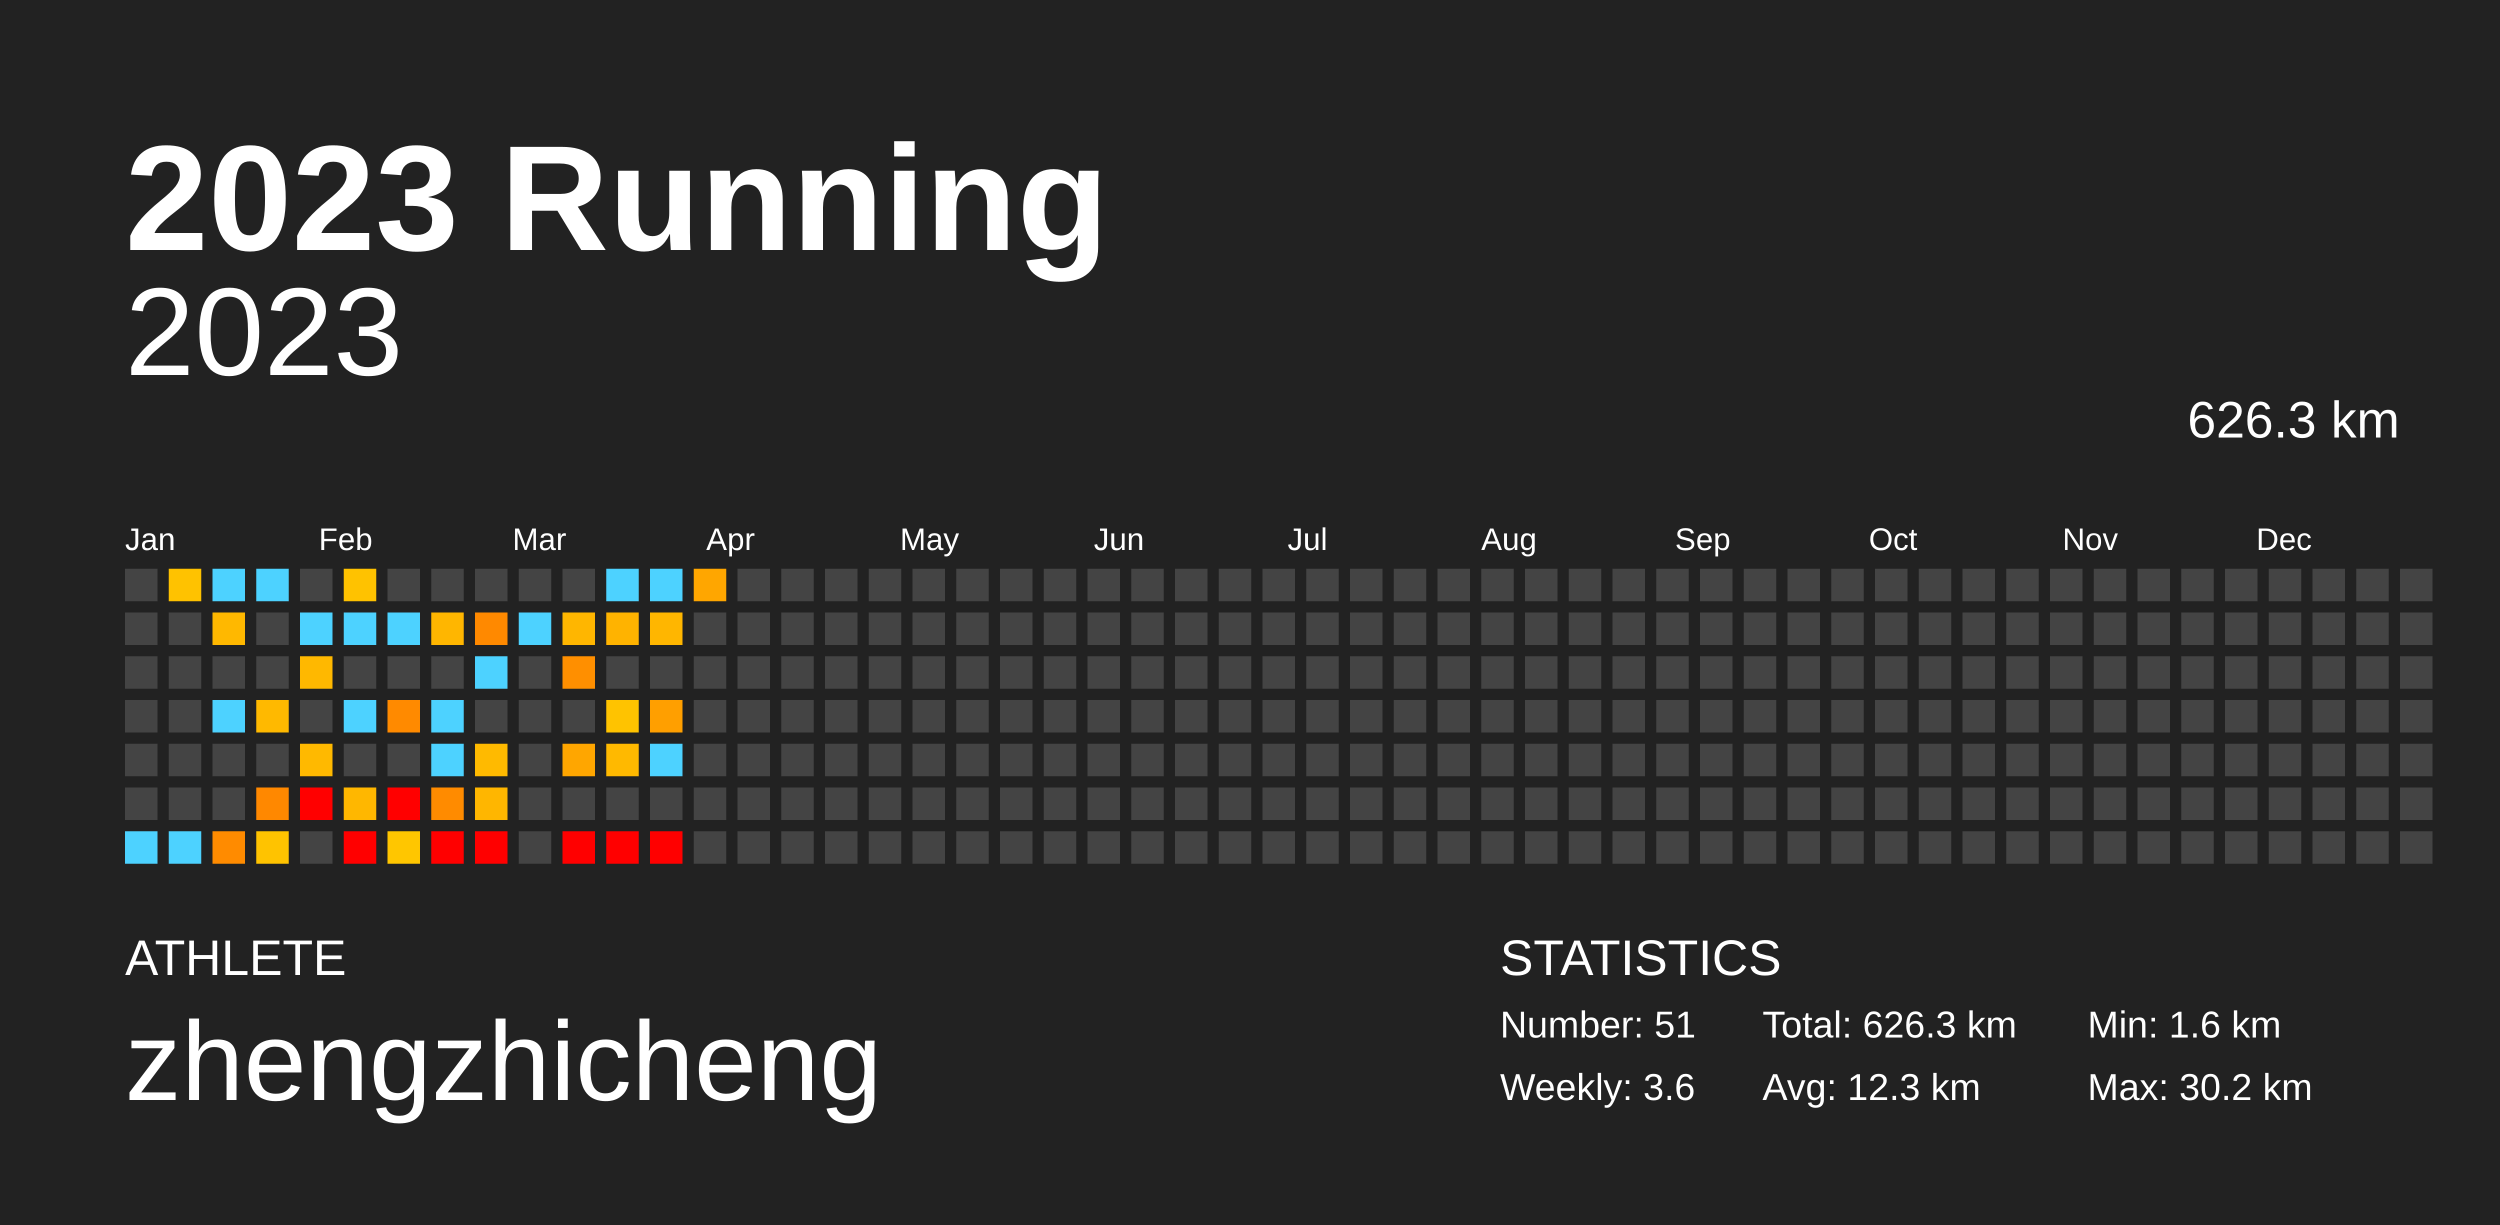
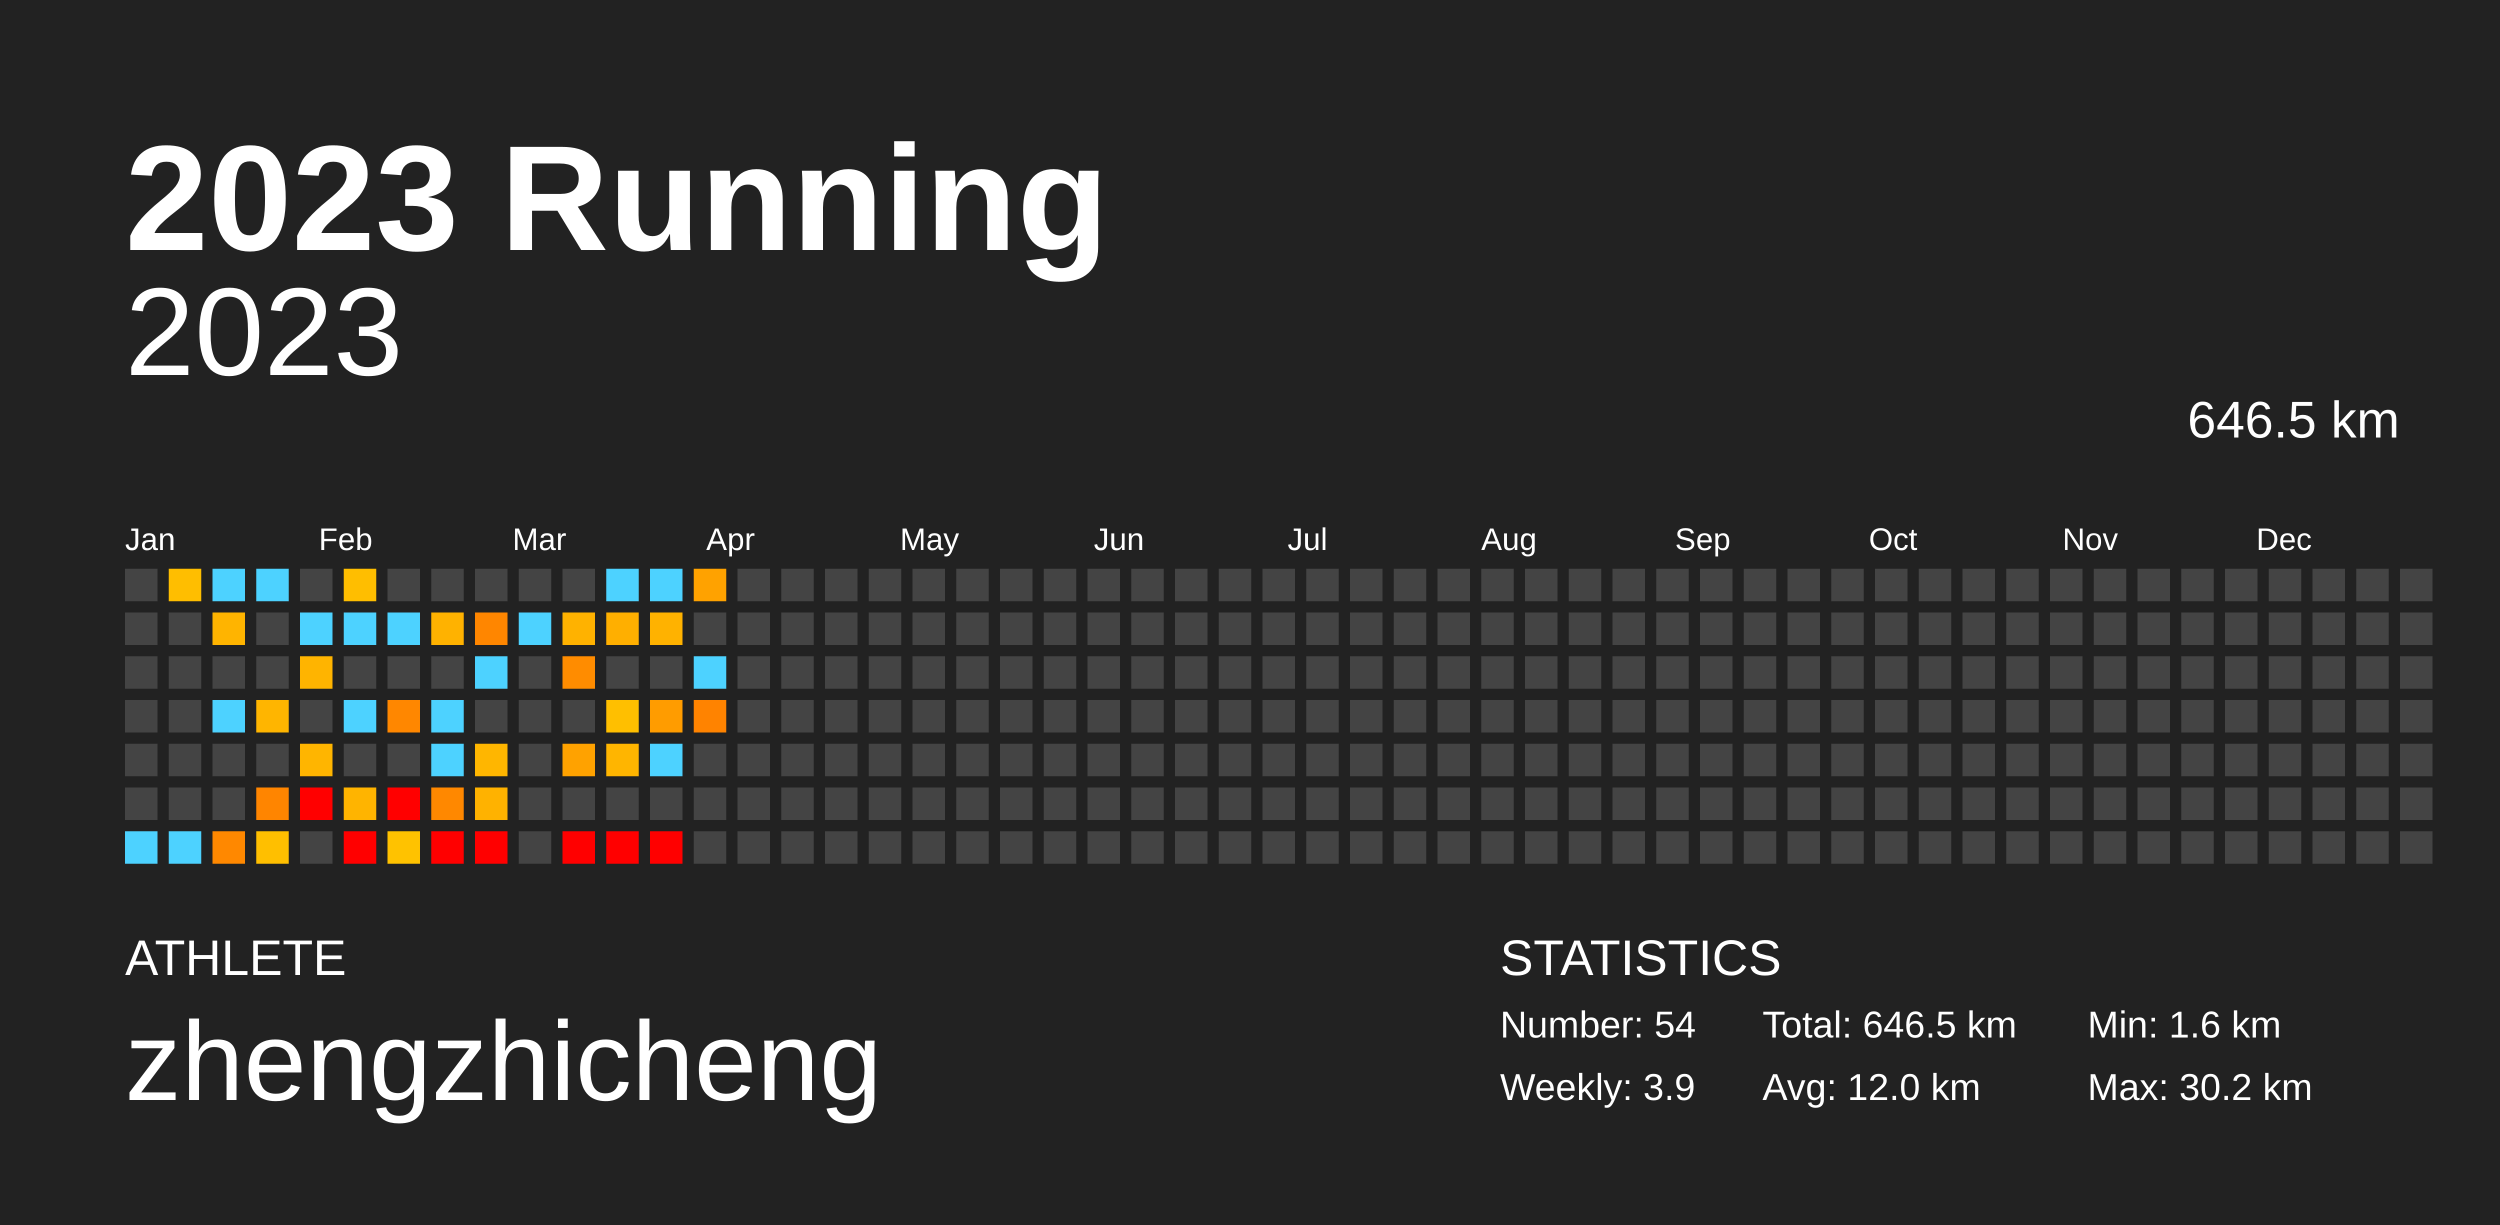
<svg xmlns="http://www.w3.org/2000/svg" baseProfile="full" height="98mm" version="1.1" viewBox="0,0,200,98" width="200mm">
  <defs />
  <rect fill="#222222" height="98" width="200" x="0" y="0" />
  <text fill="#FFFFFF" style="font-size:12px; font-family:Arial; font-weight:bold;" x="10" y="20">2023 Running</text>
  <text fill="#FFFFFF" style="font-size:4px; font-family:Arial" x="10" y="78">ATHLETE</text>
  <text fill="#FFFFFF" style="font-size:9px; font-family:Arial" x="10" y="88">zhengzhicheng</text>
  <text fill="#FFFFFF" style="font-size:4px; font-family:Arial" x="120" y="78">STATISTICS</text>
-   <text fill="#FFFFFF" style="font-size:3px; font-family:Arial" x="120" y="83">Number: 51</text>
-   <text fill="#FFFFFF" style="font-size:3px; font-family:Arial" x="120" y="88">Weekly: 3.6</text>
-   <text fill="#FFFFFF" style="font-size:3px; font-family:Arial" x="141" y="83">Total: 626.3 km</text>
-   <text fill="#FFFFFF" style="font-size:3px; font-family:Arial" x="141" y="88">Avg: 12.3 km</text>
+   <text fill="#FFFFFF" style="font-size:3px; font-family:Arial" x="120" y="83">Number: 54</text>
+   <text fill="#FFFFFF" style="font-size:3px; font-family:Arial" x="120" y="88">Weekly: 3.9</text>
+   <text fill="#FFFFFF" style="font-size:3px; font-family:Arial" x="141" y="83">Total: 646.5 km</text>
+   <text fill="#FFFFFF" style="font-size:3px; font-family:Arial" x="141" y="88">Avg: 12.0 km</text>
  <text fill="#FFFFFF" style="font-size:3px; font-family:Arial" x="167" y="83">Min: 1.6 km</text>
  <text fill="#FFFFFF" style="font-size:3px; font-family:Arial" x="167" y="88">Max: 30.2 km</text>
  <text alignment-baseline="hanging" fill="#FFFFFF" style="font-size:10.0px; font-family:Arial;" x="10" y="30">2023</text>
-   <text alignment-baseline="hanging" fill="#FFFFFF" style="font-size:4.125px; font-family:Arial;" x="175" y="35">626.3 km</text>
+   <text alignment-baseline="hanging" fill="#FFFFFF" style="font-size:4.125px; font-family:Arial;" x="175" y="35">646.5 km</text>
  <text fill="#FFFFFF" style="font-size:2.5px; font-family:Arial" x="10.0" y="44">Jan</text>
  <text fill="#FFFFFF" style="font-size:2.5px; font-family:Arial" x="25.5" y="44">Feb</text>
  <text fill="#FFFFFF" style="font-size:2.5px; font-family:Arial" x="41.0" y="44">Mar</text>
  <text fill="#FFFFFF" style="font-size:2.5px; font-family:Arial" x="56.5" y="44">Apr</text>
  <text fill="#FFFFFF" style="font-size:2.5px; font-family:Arial" x="72.0" y="44">May</text>
  <text fill="#FFFFFF" style="font-size:2.5px; font-family:Arial" x="87.5" y="44">Jun</text>
  <text fill="#FFFFFF" style="font-size:2.5px; font-family:Arial" x="103.0" y="44">Jul</text>
  <text fill="#FFFFFF" style="font-size:2.5px; font-family:Arial" x="118.5" y="44">Aug</text>
  <text fill="#FFFFFF" style="font-size:2.5px; font-family:Arial" x="134.0" y="44">Sep</text>
  <text fill="#FFFFFF" style="font-size:2.5px; font-family:Arial" x="149.5" y="44">Oct</text>
  <text fill="#FFFFFF" style="font-size:2.5px; font-family:Arial" x="165.0" y="44">Nov</text>
  <text fill="#FFFFFF" style="font-size:2.5px; font-family:Arial" x="180.5" y="44">Dec</text>
  <rect fill="#444444" height="2.6" width="2.6" x="10.0" y="45.5" />
  <rect fill="#444444" height="2.6" width="2.6" x="10.0" y="49.0" />
  <rect fill="#444444" height="2.6" width="2.6" x="10.0" y="52.5" />
  <rect fill="#444444" height="2.6" width="2.6" x="10.0" y="56.0" />
  <rect fill="#444444" height="2.6" width="2.6" x="10.0" y="59.5" />
  <rect fill="#444444" height="2.6" width="2.6" x="10.0" y="63.0" />
  <rect fill="#4dd2ff" height="2.6" width="2.6" x="10.0" y="66.5" />
-   <rect fill="#ffc200" height="2.6" width="2.6" x="13.5" y="45.5" />
+   <rect fill="#ffbe00" height="2.6" width="2.6" x="13.5" y="45.5" />
  <rect fill="#444444" height="2.6" width="2.6" x="13.5" y="49.0" />
  <rect fill="#444444" height="2.6" width="2.6" x="13.5" y="52.5" />
  <rect fill="#444444" height="2.6" width="2.6" x="13.5" y="56.0" />
  <rect fill="#444444" height="2.6" width="2.6" x="13.5" y="59.5" />
  <rect fill="#444444" height="2.6" width="2.6" x="13.5" y="63.0" />
  <rect fill="#4dd2ff" height="2.6" width="2.6" x="13.5" y="66.5" />
  <rect fill="#4dd2ff" height="2.6" width="2.6" x="17.0" y="45.5" />
-   <rect fill="#ffb800" height="2.6" width="2.6" x="17.0" y="49.0" />
+   <rect fill="#ffb400" height="2.6" width="2.6" x="17.0" y="49.0" />
  <rect fill="#444444" height="2.6" width="2.6" x="17.0" y="52.5" />
  <rect fill="#4dd2ff" height="2.6" width="2.6" x="17.0" y="56.0" />
  <rect fill="#444444" height="2.6" width="2.6" x="17.0" y="59.5" />
  <rect fill="#444444" height="2.6" width="2.6" x="17.0" y="63.0" />
-   <rect fill="#ff8b00" height="2.6" width="2.6" x="17.0" y="66.5" />
+   <rect fill="#ff8800" height="2.6" width="2.6" x="17.0" y="66.5" />
  <rect fill="#4dd2ff" height="2.6" width="2.6" x="20.5" y="45.5" />
  <rect fill="#444444" height="2.6" width="2.6" x="20.5" y="49.0" />
  <rect fill="#444444" height="2.6" width="2.6" x="20.5" y="52.5" />
-   <rect fill="#ffb900" height="2.6" width="2.6" x="20.5" y="56.0" />
+   <rect fill="#ffb500" height="2.6" width="2.6" x="20.5" y="56.0" />
  <rect fill="#444444" height="2.6" width="2.6" x="20.5" y="59.5" />
-   <rect fill="#ff8800" height="2.6" width="2.6" x="20.5" y="63.0" />
-   <rect fill="#ffc300" height="2.6" width="2.6" x="20.5" y="66.5" />
+   <rect fill="#ff8500" height="2.6" width="2.6" x="20.5" y="63.0" />
+   <rect fill="#ffbf00" height="2.6" width="2.6" x="20.5" y="66.5" />
  <rect fill="#444444" height="2.6" width="2.6" x="24.0" y="45.5" />
  <rect fill="#4dd2ff" height="2.6" width="2.6" x="24.0" y="49.0" />
-   <rect fill="#ffb800" height="2.6" width="2.6" x="24.0" y="52.5" />
+   <rect fill="#ffb400" height="2.6" width="2.6" x="24.0" y="52.5" />
  <rect fill="#444444" height="2.6" width="2.6" x="24.0" y="56.0" />
-   <rect fill="#ffb900" height="2.6" width="2.6" x="24.0" y="59.5" />
+   <rect fill="#ffb500" height="2.6" width="2.6" x="24.0" y="59.5" />
  <rect fill="red" height="2.6" width="2.6" x="24.0" y="63.0" />
  <rect fill="#444444" height="2.6" width="2.6" x="24.0" y="66.5" />
-   <rect fill="#ffc200" height="2.6" width="2.6" x="27.5" y="45.5" />
+   <rect fill="#ffbe00" height="2.6" width="2.6" x="27.5" y="45.5" />
  <rect fill="#4dd2ff" height="2.6" width="2.6" x="27.5" y="49.0" />
  <rect fill="#444444" height="2.6" width="2.6" x="27.5" y="52.5" />
  <rect fill="#4dd2ff" height="2.6" width="2.6" x="27.5" y="56.0" />
  <rect fill="#444444" height="2.6" width="2.6" x="27.5" y="59.5" />
-   <rect fill="#ffb700" height="2.6" width="2.6" x="27.5" y="63.0" />
+   <rect fill="#ffb400" height="2.6" width="2.6" x="27.5" y="63.0" />
  <rect fill="red" height="2.6" width="2.6" x="27.5" y="66.5" />
  <rect fill="#444444" height="2.6" width="2.6" x="31.0" y="45.5" />
  <rect fill="#4dd2ff" height="2.6" width="2.6" x="31.0" y="49.0" />
  <rect fill="#444444" height="2.6" width="2.6" x="31.0" y="52.5" />
-   <rect fill="#ff8a00" height="2.6" width="2.6" x="31.0" y="56.0" />
+   <rect fill="#ff8700" height="2.6" width="2.6" x="31.0" y="56.0" />
  <rect fill="#444444" height="2.6" width="2.6" x="31.0" y="59.5" />
  <rect fill="red" height="2.6" width="2.6" x="31.0" y="63.0" />
-   <rect fill="#ffc600" height="2.6" width="2.6" x="31.0" y="66.5" />
+   <rect fill="#ffc200" height="2.6" width="2.6" x="31.0" y="66.5" />
  <rect fill="#444444" height="2.6" width="2.6" x="34.5" y="45.5" />
-   <rect fill="#ffb600" height="2.6" width="2.6" x="34.5" y="49.0" />
+   <rect fill="#ffb200" height="2.6" width="2.6" x="34.5" y="49.0" />
  <rect fill="#444444" height="2.6" width="2.6" x="34.5" y="52.5" />
  <rect fill="#4dd2ff" height="2.6" width="2.6" x="34.5" y="56.0" />
  <rect fill="#4dd2ff" height="2.6" width="2.6" x="34.5" y="59.5" />
-   <rect fill="#ff8b00" height="2.6" width="2.6" x="34.5" y="63.0" />
+   <rect fill="#ff8800" height="2.6" width="2.6" x="34.5" y="63.0" />
  <rect fill="red" height="2.6" width="2.6" x="34.5" y="66.5" />
  <rect fill="#444444" height="2.6" width="2.6" x="38.0" y="45.5" />
-   <rect fill="#ff8900" height="2.6" width="2.6" x="38.0" y="49.0" />
+   <rect fill="#ff8600" height="2.6" width="2.6" x="38.0" y="49.0" />
  <rect fill="#4dd2ff" height="2.6" width="2.6" x="38.0" y="52.5" />
  <rect fill="#444444" height="2.6" width="2.6" x="38.0" y="56.0" />
-   <rect fill="#ffba00" height="2.6" width="2.6" x="38.0" y="59.5" />
-   <rect fill="#ffb600" height="2.6" width="2.6" x="38.0" y="63.0" />
+   <rect fill="#ffb600" height="2.6" width="2.6" x="38.0" y="59.5" />
+   <rect fill="#ffb200" height="2.6" width="2.6" x="38.0" y="63.0" />
  <rect fill="red" height="2.6" width="2.6" x="38.0" y="66.5" />
  <rect fill="#444444" height="2.6" width="2.6" x="41.5" y="45.5" />
  <rect fill="#4dd2ff" height="2.6" width="2.6" x="41.5" y="49.0" />
  <rect fill="#444444" height="2.6" width="2.6" x="41.5" y="52.5" />
  <rect fill="#444444" height="2.6" width="2.6" x="41.5" y="56.0" />
  <rect fill="#444444" height="2.6" width="2.6" x="41.5" y="59.5" />
  <rect fill="#444444" height="2.6" width="2.6" x="41.5" y="63.0" />
  <rect fill="#444444" height="2.6" width="2.6" x="41.5" y="66.5" />
  <rect fill="#444444" height="2.6" width="2.6" x="45.0" y="45.5" />
-   <rect fill="#ffb600" height="2.6" width="2.6" x="45.0" y="49.0" />
-   <rect fill="#ff8f00" height="2.6" width="2.6" x="45.0" y="52.5" />
+   <rect fill="#ffb200" height="2.6" width="2.6" x="45.0" y="49.0" />
+   <rect fill="#ff8c00" height="2.6" width="2.6" x="45.0" y="52.5" />
  <rect fill="#444444" height="2.6" width="2.6" x="45.0" y="56.0" />
-   <rect fill="#ffa600" height="2.6" width="2.6" x="45.0" y="59.5" />
+   <rect fill="#ffa200" height="2.6" width="2.6" x="45.0" y="59.5" />
  <rect fill="#444444" height="2.6" width="2.6" x="45.0" y="63.0" />
  <rect fill="red" height="2.6" width="2.6" x="45.0" y="66.5" />
  <rect fill="#4dd2ff" height="2.6" width="2.6" x="48.5" y="45.5" />
-   <rect fill="#ffb300" height="2.6" width="2.6" x="48.5" y="49.0" />
+   <rect fill="#ffaf00" height="2.6" width="2.6" x="48.5" y="49.0" />
  <rect fill="#444444" height="2.6" width="2.6" x="48.5" y="52.5" />
-   <rect fill="#ffc300" height="2.6" width="2.6" x="48.5" y="56.0" />
-   <rect fill="#ffb900" height="2.6" width="2.6" x="48.5" y="59.5" />
+   <rect fill="#ffbf00" height="2.6" width="2.6" x="48.5" y="56.0" />
+   <rect fill="#ffb500" height="2.6" width="2.6" x="48.5" y="59.5" />
  <rect fill="#444444" height="2.6" width="2.6" x="48.5" y="63.0" />
  <rect fill="red" height="2.6" width="2.6" x="48.5" y="66.5" />
  <rect fill="#4dd2ff" height="2.6" width="2.6" x="52.0" y="45.5" />
-   <rect fill="#ffb600" height="2.6" width="2.6" x="52.0" y="49.0" />
+   <rect fill="#ffb200" height="2.6" width="2.6" x="52.0" y="49.0" />
  <rect fill="#444444" height="2.6" width="2.6" x="52.0" y="52.5" />
-   <rect fill="#ff9f00" height="2.6" width="2.6" x="52.0" y="56.0" />
+   <rect fill="#ff9c00" height="2.6" width="2.6" x="52.0" y="56.0" />
  <rect fill="#4dd2ff" height="2.6" width="2.6" x="52.0" y="59.5" />
  <rect fill="#444444" height="2.6" width="2.6" x="52.0" y="63.0" />
  <rect fill="red" height="2.6" width="2.6" x="52.0" y="66.5" />
-   <rect fill="#ffa600" height="2.6" width="2.6" x="55.5" y="45.5" />
+   <rect fill="#ffa200" height="2.6" width="2.6" x="55.5" y="45.5" />
  <rect fill="#444444" height="2.6" width="2.6" x="55.5" y="49.0" />
-   <rect fill="#444444" height="2.6" width="2.6" x="55.5" y="52.5" />
-   <rect fill="#444444" height="2.6" width="2.6" x="55.5" y="56.0" />
+   <rect fill="#4dd2ff" height="2.6" width="2.6" x="55.5" y="52.5" />
+   <rect fill="#ff8300" height="2.6" width="2.6" x="55.5" y="56.0" />
  <rect fill="#444444" height="2.6" width="2.6" x="55.5" y="59.5" />
  <rect fill="#444444" height="2.6" width="2.6" x="55.5" y="63.0" />
  <rect fill="#444444" height="2.6" width="2.6" x="55.5" y="66.5" />
  <rect fill="#444444" height="2.6" width="2.6" x="59.0" y="45.5" />
  <rect fill="#444444" height="2.6" width="2.6" x="59.0" y="49.0" />
  <rect fill="#444444" height="2.6" width="2.6" x="59.0" y="52.5" />
  <rect fill="#444444" height="2.6" width="2.6" x="59.0" y="56.0" />
  <rect fill="#444444" height="2.6" width="2.6" x="59.0" y="59.5" />
  <rect fill="#444444" height="2.6" width="2.6" x="59.0" y="63.0" />
  <rect fill="#444444" height="2.6" width="2.6" x="59.0" y="66.5" />
  <rect fill="#444444" height="2.6" width="2.6" x="62.5" y="45.5" />
  <rect fill="#444444" height="2.6" width="2.6" x="62.5" y="49.0" />
  <rect fill="#444444" height="2.6" width="2.6" x="62.5" y="52.5" />
  <rect fill="#444444" height="2.6" width="2.6" x="62.5" y="56.0" />
  <rect fill="#444444" height="2.6" width="2.6" x="62.5" y="59.5" />
  <rect fill="#444444" height="2.6" width="2.6" x="62.5" y="63.0" />
  <rect fill="#444444" height="2.6" width="2.6" x="62.5" y="66.5" />
  <rect fill="#444444" height="2.6" width="2.6" x="66.0" y="45.5" />
  <rect fill="#444444" height="2.6" width="2.6" x="66.0" y="49.0" />
  <rect fill="#444444" height="2.6" width="2.6" x="66.0" y="52.5" />
  <rect fill="#444444" height="2.6" width="2.6" x="66.0" y="56.0" />
  <rect fill="#444444" height="2.6" width="2.6" x="66.0" y="59.5" />
  <rect fill="#444444" height="2.6" width="2.6" x="66.0" y="63.0" />
  <rect fill="#444444" height="2.6" width="2.6" x="66.0" y="66.5" />
  <rect fill="#444444" height="2.6" width="2.6" x="69.5" y="45.5" />
  <rect fill="#444444" height="2.6" width="2.6" x="69.5" y="49.0" />
  <rect fill="#444444" height="2.6" width="2.6" x="69.5" y="52.5" />
  <rect fill="#444444" height="2.6" width="2.6" x="69.5" y="56.0" />
  <rect fill="#444444" height="2.6" width="2.6" x="69.5" y="59.5" />
  <rect fill="#444444" height="2.6" width="2.6" x="69.5" y="63.0" />
  <rect fill="#444444" height="2.6" width="2.6" x="69.5" y="66.5" />
  <rect fill="#444444" height="2.6" width="2.6" x="73.0" y="45.5" />
  <rect fill="#444444" height="2.6" width="2.6" x="73.0" y="49.0" />
  <rect fill="#444444" height="2.6" width="2.6" x="73.0" y="52.5" />
  <rect fill="#444444" height="2.6" width="2.6" x="73.0" y="56.0" />
  <rect fill="#444444" height="2.6" width="2.6" x="73.0" y="59.5" />
  <rect fill="#444444" height="2.6" width="2.6" x="73.0" y="63.0" />
  <rect fill="#444444" height="2.6" width="2.6" x="73.0" y="66.5" />
  <rect fill="#444444" height="2.6" width="2.6" x="76.5" y="45.5" />
  <rect fill="#444444" height="2.6" width="2.6" x="76.5" y="49.0" />
  <rect fill="#444444" height="2.6" width="2.6" x="76.5" y="52.5" />
  <rect fill="#444444" height="2.6" width="2.6" x="76.5" y="56.0" />
  <rect fill="#444444" height="2.6" width="2.6" x="76.5" y="59.5" />
  <rect fill="#444444" height="2.6" width="2.6" x="76.5" y="63.0" />
  <rect fill="#444444" height="2.6" width="2.6" x="76.5" y="66.5" />
  <rect fill="#444444" height="2.6" width="2.6" x="80.0" y="45.5" />
  <rect fill="#444444" height="2.6" width="2.6" x="80.0" y="49.0" />
  <rect fill="#444444" height="2.6" width="2.6" x="80.0" y="52.5" />
  <rect fill="#444444" height="2.6" width="2.6" x="80.0" y="56.0" />
  <rect fill="#444444" height="2.6" width="2.6" x="80.0" y="59.5" />
  <rect fill="#444444" height="2.6" width="2.6" x="80.0" y="63.0" />
  <rect fill="#444444" height="2.6" width="2.6" x="80.0" y="66.5" />
  <rect fill="#444444" height="2.6" width="2.6" x="83.5" y="45.5" />
  <rect fill="#444444" height="2.6" width="2.6" x="83.5" y="49.0" />
  <rect fill="#444444" height="2.6" width="2.6" x="83.5" y="52.5" />
  <rect fill="#444444" height="2.6" width="2.6" x="83.5" y="56.0" />
  <rect fill="#444444" height="2.6" width="2.6" x="83.5" y="59.5" />
  <rect fill="#444444" height="2.6" width="2.6" x="83.5" y="63.0" />
  <rect fill="#444444" height="2.6" width="2.6" x="83.5" y="66.5" />
  <rect fill="#444444" height="2.6" width="2.6" x="87.0" y="45.5" />
  <rect fill="#444444" height="2.6" width="2.6" x="87.0" y="49.0" />
  <rect fill="#444444" height="2.6" width="2.6" x="87.0" y="52.5" />
  <rect fill="#444444" height="2.6" width="2.6" x="87.0" y="56.0" />
  <rect fill="#444444" height="2.6" width="2.6" x="87.0" y="59.5" />
  <rect fill="#444444" height="2.6" width="2.6" x="87.0" y="63.0" />
  <rect fill="#444444" height="2.6" width="2.6" x="87.0" y="66.5" />
  <rect fill="#444444" height="2.6" width="2.6" x="90.5" y="45.5" />
  <rect fill="#444444" height="2.6" width="2.6" x="90.5" y="49.0" />
  <rect fill="#444444" height="2.6" width="2.6" x="90.5" y="52.5" />
  <rect fill="#444444" height="2.6" width="2.6" x="90.5" y="56.0" />
  <rect fill="#444444" height="2.6" width="2.6" x="90.5" y="59.5" />
  <rect fill="#444444" height="2.6" width="2.6" x="90.5" y="63.0" />
  <rect fill="#444444" height="2.6" width="2.6" x="90.5" y="66.5" />
  <rect fill="#444444" height="2.6" width="2.6" x="94.0" y="45.5" />
  <rect fill="#444444" height="2.6" width="2.6" x="94.0" y="49.0" />
  <rect fill="#444444" height="2.6" width="2.6" x="94.0" y="52.5" />
  <rect fill="#444444" height="2.6" width="2.6" x="94.0" y="56.0" />
  <rect fill="#444444" height="2.6" width="2.6" x="94.0" y="59.5" />
  <rect fill="#444444" height="2.6" width="2.6" x="94.0" y="63.0" />
  <rect fill="#444444" height="2.6" width="2.6" x="94.0" y="66.5" />
  <rect fill="#444444" height="2.6" width="2.6" x="97.5" y="45.5" />
  <rect fill="#444444" height="2.6" width="2.6" x="97.5" y="49.0" />
  <rect fill="#444444" height="2.6" width="2.6" x="97.5" y="52.5" />
  <rect fill="#444444" height="2.6" width="2.6" x="97.5" y="56.0" />
  <rect fill="#444444" height="2.6" width="2.6" x="97.5" y="59.5" />
  <rect fill="#444444" height="2.6" width="2.6" x="97.5" y="63.0" />
  <rect fill="#444444" height="2.6" width="2.6" x="97.5" y="66.5" />
  <rect fill="#444444" height="2.6" width="2.6" x="101.0" y="45.5" />
  <rect fill="#444444" height="2.6" width="2.6" x="101.0" y="49.0" />
  <rect fill="#444444" height="2.6" width="2.6" x="101.0" y="52.5" />
  <rect fill="#444444" height="2.6" width="2.6" x="101.0" y="56.0" />
  <rect fill="#444444" height="2.6" width="2.6" x="101.0" y="59.5" />
  <rect fill="#444444" height="2.6" width="2.6" x="101.0" y="63.0" />
  <rect fill="#444444" height="2.6" width="2.6" x="101.0" y="66.5" />
  <rect fill="#444444" height="2.6" width="2.6" x="104.5" y="45.5" />
  <rect fill="#444444" height="2.6" width="2.6" x="104.5" y="49.0" />
  <rect fill="#444444" height="2.6" width="2.6" x="104.5" y="52.5" />
  <rect fill="#444444" height="2.6" width="2.6" x="104.5" y="56.0" />
  <rect fill="#444444" height="2.6" width="2.6" x="104.5" y="59.5" />
  <rect fill="#444444" height="2.6" width="2.6" x="104.5" y="63.0" />
  <rect fill="#444444" height="2.6" width="2.6" x="104.5" y="66.5" />
  <rect fill="#444444" height="2.6" width="2.6" x="108.0" y="45.5" />
  <rect fill="#444444" height="2.6" width="2.6" x="108.0" y="49.0" />
  <rect fill="#444444" height="2.6" width="2.6" x="108.0" y="52.5" />
  <rect fill="#444444" height="2.6" width="2.6" x="108.0" y="56.0" />
  <rect fill="#444444" height="2.6" width="2.6" x="108.0" y="59.5" />
  <rect fill="#444444" height="2.6" width="2.6" x="108.0" y="63.0" />
  <rect fill="#444444" height="2.6" width="2.6" x="108.0" y="66.5" />
  <rect fill="#444444" height="2.6" width="2.6" x="111.5" y="45.5" />
  <rect fill="#444444" height="2.6" width="2.6" x="111.5" y="49.0" />
  <rect fill="#444444" height="2.6" width="2.6" x="111.5" y="52.5" />
  <rect fill="#444444" height="2.6" width="2.6" x="111.5" y="56.0" />
  <rect fill="#444444" height="2.6" width="2.6" x="111.5" y="59.5" />
  <rect fill="#444444" height="2.6" width="2.6" x="111.5" y="63.0" />
  <rect fill="#444444" height="2.6" width="2.6" x="111.5" y="66.5" />
  <rect fill="#444444" height="2.6" width="2.6" x="115.0" y="45.5" />
  <rect fill="#444444" height="2.6" width="2.6" x="115.0" y="49.0" />
  <rect fill="#444444" height="2.6" width="2.6" x="115.0" y="52.5" />
  <rect fill="#444444" height="2.6" width="2.6" x="115.0" y="56.0" />
  <rect fill="#444444" height="2.6" width="2.6" x="115.0" y="59.5" />
  <rect fill="#444444" height="2.6" width="2.6" x="115.0" y="63.0" />
  <rect fill="#444444" height="2.6" width="2.6" x="115.0" y="66.5" />
  <rect fill="#444444" height="2.6" width="2.6" x="118.5" y="45.5" />
  <rect fill="#444444" height="2.6" width="2.6" x="118.5" y="49.0" />
  <rect fill="#444444" height="2.6" width="2.6" x="118.5" y="52.5" />
  <rect fill="#444444" height="2.6" width="2.6" x="118.5" y="56.0" />
  <rect fill="#444444" height="2.6" width="2.6" x="118.5" y="59.5" />
  <rect fill="#444444" height="2.6" width="2.6" x="118.5" y="63.0" />
  <rect fill="#444444" height="2.6" width="2.6" x="118.5" y="66.5" />
  <rect fill="#444444" height="2.6" width="2.6" x="122.0" y="45.5" />
  <rect fill="#444444" height="2.6" width="2.6" x="122.0" y="49.0" />
  <rect fill="#444444" height="2.6" width="2.6" x="122.0" y="52.5" />
  <rect fill="#444444" height="2.6" width="2.6" x="122.0" y="56.0" />
  <rect fill="#444444" height="2.6" width="2.6" x="122.0" y="59.5" />
  <rect fill="#444444" height="2.6" width="2.6" x="122.0" y="63.0" />
  <rect fill="#444444" height="2.6" width="2.6" x="122.0" y="66.5" />
  <rect fill="#444444" height="2.6" width="2.6" x="125.5" y="45.5" />
  <rect fill="#444444" height="2.6" width="2.6" x="125.5" y="49.0" />
  <rect fill="#444444" height="2.6" width="2.6" x="125.5" y="52.5" />
  <rect fill="#444444" height="2.6" width="2.6" x="125.5" y="56.0" />
  <rect fill="#444444" height="2.6" width="2.6" x="125.5" y="59.5" />
  <rect fill="#444444" height="2.6" width="2.6" x="125.5" y="63.0" />
  <rect fill="#444444" height="2.6" width="2.6" x="125.5" y="66.5" />
  <rect fill="#444444" height="2.6" width="2.6" x="129.0" y="45.5" />
  <rect fill="#444444" height="2.6" width="2.6" x="129.0" y="49.0" />
  <rect fill="#444444" height="2.6" width="2.6" x="129.0" y="52.5" />
  <rect fill="#444444" height="2.6" width="2.6" x="129.0" y="56.0" />
  <rect fill="#444444" height="2.6" width="2.6" x="129.0" y="59.5" />
  <rect fill="#444444" height="2.6" width="2.6" x="129.0" y="63.0" />
  <rect fill="#444444" height="2.6" width="2.6" x="129.0" y="66.5" />
  <rect fill="#444444" height="2.6" width="2.6" x="132.5" y="45.5" />
  <rect fill="#444444" height="2.6" width="2.6" x="132.5" y="49.0" />
  <rect fill="#444444" height="2.6" width="2.6" x="132.5" y="52.5" />
  <rect fill="#444444" height="2.6" width="2.6" x="132.5" y="56.0" />
  <rect fill="#444444" height="2.6" width="2.6" x="132.5" y="59.5" />
  <rect fill="#444444" height="2.6" width="2.6" x="132.5" y="63.0" />
  <rect fill="#444444" height="2.6" width="2.6" x="132.5" y="66.5" />
  <rect fill="#444444" height="2.6" width="2.6" x="136.0" y="45.5" />
  <rect fill="#444444" height="2.6" width="2.6" x="136.0" y="49.0" />
  <rect fill="#444444" height="2.6" width="2.6" x="136.0" y="52.5" />
  <rect fill="#444444" height="2.6" width="2.6" x="136.0" y="56.0" />
  <rect fill="#444444" height="2.6" width="2.6" x="136.0" y="59.5" />
  <rect fill="#444444" height="2.6" width="2.6" x="136.0" y="63.0" />
  <rect fill="#444444" height="2.6" width="2.6" x="136.0" y="66.5" />
  <rect fill="#444444" height="2.6" width="2.6" x="139.5" y="45.5" />
  <rect fill="#444444" height="2.6" width="2.6" x="139.5" y="49.0" />
  <rect fill="#444444" height="2.6" width="2.6" x="139.5" y="52.5" />
  <rect fill="#444444" height="2.6" width="2.6" x="139.5" y="56.0" />
  <rect fill="#444444" height="2.6" width="2.6" x="139.5" y="59.5" />
  <rect fill="#444444" height="2.6" width="2.6" x="139.5" y="63.0" />
  <rect fill="#444444" height="2.6" width="2.6" x="139.5" y="66.5" />
  <rect fill="#444444" height="2.6" width="2.6" x="143.0" y="45.5" />
  <rect fill="#444444" height="2.6" width="2.6" x="143.0" y="49.0" />
  <rect fill="#444444" height="2.6" width="2.6" x="143.0" y="52.5" />
  <rect fill="#444444" height="2.6" width="2.6" x="143.0" y="56.0" />
  <rect fill="#444444" height="2.6" width="2.6" x="143.0" y="59.5" />
  <rect fill="#444444" height="2.6" width="2.6" x="143.0" y="63.0" />
  <rect fill="#444444" height="2.6" width="2.6" x="143.0" y="66.5" />
  <rect fill="#444444" height="2.6" width="2.6" x="146.5" y="45.5" />
  <rect fill="#444444" height="2.6" width="2.6" x="146.5" y="49.0" />
  <rect fill="#444444" height="2.6" width="2.6" x="146.5" y="52.5" />
  <rect fill="#444444" height="2.6" width="2.6" x="146.5" y="56.0" />
  <rect fill="#444444" height="2.6" width="2.6" x="146.5" y="59.5" />
  <rect fill="#444444" height="2.6" width="2.6" x="146.5" y="63.0" />
  <rect fill="#444444" height="2.6" width="2.6" x="146.5" y="66.5" />
  <rect fill="#444444" height="2.6" width="2.6" x="150.0" y="45.5" />
  <rect fill="#444444" height="2.6" width="2.6" x="150.0" y="49.0" />
  <rect fill="#444444" height="2.6" width="2.6" x="150.0" y="52.5" />
  <rect fill="#444444" height="2.6" width="2.6" x="150.0" y="56.0" />
  <rect fill="#444444" height="2.6" width="2.6" x="150.0" y="59.5" />
  <rect fill="#444444" height="2.6" width="2.6" x="150.0" y="63.0" />
  <rect fill="#444444" height="2.6" width="2.6" x="150.0" y="66.5" />
  <rect fill="#444444" height="2.6" width="2.6" x="153.5" y="45.5" />
  <rect fill="#444444" height="2.6" width="2.6" x="153.5" y="49.0" />
  <rect fill="#444444" height="2.6" width="2.6" x="153.5" y="52.5" />
  <rect fill="#444444" height="2.6" width="2.6" x="153.5" y="56.0" />
  <rect fill="#444444" height="2.6" width="2.6" x="153.5" y="59.5" />
  <rect fill="#444444" height="2.6" width="2.6" x="153.5" y="63.0" />
  <rect fill="#444444" height="2.6" width="2.6" x="153.5" y="66.5" />
  <rect fill="#444444" height="2.6" width="2.6" x="157.0" y="45.5" />
  <rect fill="#444444" height="2.6" width="2.6" x="157.0" y="49.0" />
  <rect fill="#444444" height="2.6" width="2.6" x="157.0" y="52.5" />
  <rect fill="#444444" height="2.6" width="2.6" x="157.0" y="56.0" />
  <rect fill="#444444" height="2.6" width="2.6" x="157.0" y="59.5" />
  <rect fill="#444444" height="2.6" width="2.6" x="157.0" y="63.0" />
  <rect fill="#444444" height="2.6" width="2.6" x="157.0" y="66.5" />
  <rect fill="#444444" height="2.6" width="2.6" x="160.5" y="45.5" />
  <rect fill="#444444" height="2.6" width="2.6" x="160.5" y="49.0" />
  <rect fill="#444444" height="2.6" width="2.6" x="160.5" y="52.5" />
  <rect fill="#444444" height="2.6" width="2.6" x="160.5" y="56.0" />
  <rect fill="#444444" height="2.6" width="2.6" x="160.5" y="59.5" />
  <rect fill="#444444" height="2.6" width="2.6" x="160.5" y="63.0" />
  <rect fill="#444444" height="2.6" width="2.6" x="160.5" y="66.5" />
  <rect fill="#444444" height="2.6" width="2.6" x="164.0" y="45.5" />
  <rect fill="#444444" height="2.6" width="2.6" x="164.0" y="49.0" />
  <rect fill="#444444" height="2.6" width="2.6" x="164.0" y="52.5" />
  <rect fill="#444444" height="2.6" width="2.6" x="164.0" y="56.0" />
  <rect fill="#444444" height="2.6" width="2.6" x="164.0" y="59.5" />
  <rect fill="#444444" height="2.6" width="2.6" x="164.0" y="63.0" />
  <rect fill="#444444" height="2.6" width="2.6" x="164.0" y="66.5" />
  <rect fill="#444444" height="2.6" width="2.6" x="167.5" y="45.5" />
  <rect fill="#444444" height="2.6" width="2.6" x="167.5" y="49.0" />
  <rect fill="#444444" height="2.6" width="2.6" x="167.5" y="52.5" />
  <rect fill="#444444" height="2.6" width="2.6" x="167.5" y="56.0" />
  <rect fill="#444444" height="2.6" width="2.6" x="167.5" y="59.5" />
  <rect fill="#444444" height="2.6" width="2.6" x="167.5" y="63.0" />
  <rect fill="#444444" height="2.6" width="2.6" x="167.5" y="66.5" />
  <rect fill="#444444" height="2.6" width="2.6" x="171.0" y="45.5" />
  <rect fill="#444444" height="2.6" width="2.6" x="171.0" y="49.0" />
  <rect fill="#444444" height="2.6" width="2.6" x="171.0" y="52.5" />
  <rect fill="#444444" height="2.6" width="2.6" x="171.0" y="56.0" />
  <rect fill="#444444" height="2.6" width="2.6" x="171.0" y="59.5" />
  <rect fill="#444444" height="2.6" width="2.6" x="171.0" y="63.0" />
  <rect fill="#444444" height="2.6" width="2.6" x="171.0" y="66.5" />
  <rect fill="#444444" height="2.6" width="2.6" x="174.5" y="45.5" />
  <rect fill="#444444" height="2.6" width="2.6" x="174.5" y="49.0" />
  <rect fill="#444444" height="2.6" width="2.6" x="174.5" y="52.5" />
  <rect fill="#444444" height="2.6" width="2.6" x="174.5" y="56.0" />
  <rect fill="#444444" height="2.6" width="2.6" x="174.5" y="59.5" />
  <rect fill="#444444" height="2.6" width="2.6" x="174.5" y="63.0" />
  <rect fill="#444444" height="2.6" width="2.6" x="174.5" y="66.5" />
  <rect fill="#444444" height="2.6" width="2.6" x="178.0" y="45.5" />
  <rect fill="#444444" height="2.6" width="2.6" x="178.0" y="49.0" />
  <rect fill="#444444" height="2.6" width="2.6" x="178.0" y="52.5" />
  <rect fill="#444444" height="2.6" width="2.6" x="178.0" y="56.0" />
  <rect fill="#444444" height="2.6" width="2.6" x="178.0" y="59.5" />
  <rect fill="#444444" height="2.6" width="2.6" x="178.0" y="63.0" />
  <rect fill="#444444" height="2.6" width="2.6" x="178.0" y="66.5" />
  <rect fill="#444444" height="2.6" width="2.6" x="181.5" y="45.5" />
  <rect fill="#444444" height="2.6" width="2.6" x="181.5" y="49.0" />
  <rect fill="#444444" height="2.6" width="2.6" x="181.5" y="52.5" />
  <rect fill="#444444" height="2.6" width="2.6" x="181.5" y="56.0" />
  <rect fill="#444444" height="2.6" width="2.6" x="181.5" y="59.5" />
  <rect fill="#444444" height="2.6" width="2.6" x="181.5" y="63.0" />
  <rect fill="#444444" height="2.6" width="2.6" x="181.5" y="66.5" />
  <rect fill="#444444" height="2.6" width="2.6" x="185.0" y="45.5" />
  <rect fill="#444444" height="2.6" width="2.6" x="185.0" y="49.0" />
  <rect fill="#444444" height="2.6" width="2.6" x="185.0" y="52.5" />
  <rect fill="#444444" height="2.6" width="2.6" x="185.0" y="56.0" />
  <rect fill="#444444" height="2.6" width="2.6" x="185.0" y="59.5" />
  <rect fill="#444444" height="2.6" width="2.6" x="185.0" y="63.0" />
  <rect fill="#444444" height="2.6" width="2.6" x="185.0" y="66.5" />
  <rect fill="#444444" height="2.6" width="2.6" x="188.5" y="45.5" />
  <rect fill="#444444" height="2.6" width="2.6" x="188.5" y="49.0" />
  <rect fill="#444444" height="2.6" width="2.6" x="188.5" y="52.5" />
  <rect fill="#444444" height="2.6" width="2.6" x="188.5" y="56.0" />
  <rect fill="#444444" height="2.6" width="2.6" x="188.5" y="59.5" />
  <rect fill="#444444" height="2.6" width="2.6" x="188.5" y="63.0" />
  <rect fill="#444444" height="2.6" width="2.6" x="188.5" y="66.5" />
  <rect fill="#444444" height="2.6" width="2.6" x="192.0" y="45.5" />
  <rect fill="#444444" height="2.6" width="2.6" x="192.0" y="49.0" />
  <rect fill="#444444" height="2.6" width="2.6" x="192.0" y="52.5" />
  <rect fill="#444444" height="2.6" width="2.6" x="192.0" y="56.0" />
  <rect fill="#444444" height="2.6" width="2.6" x="192.0" y="59.5" />
  <rect fill="#444444" height="2.6" width="2.6" x="192.0" y="63.0" />
  <rect fill="#444444" height="2.6" width="2.6" x="192.0" y="66.5" />
</svg>
